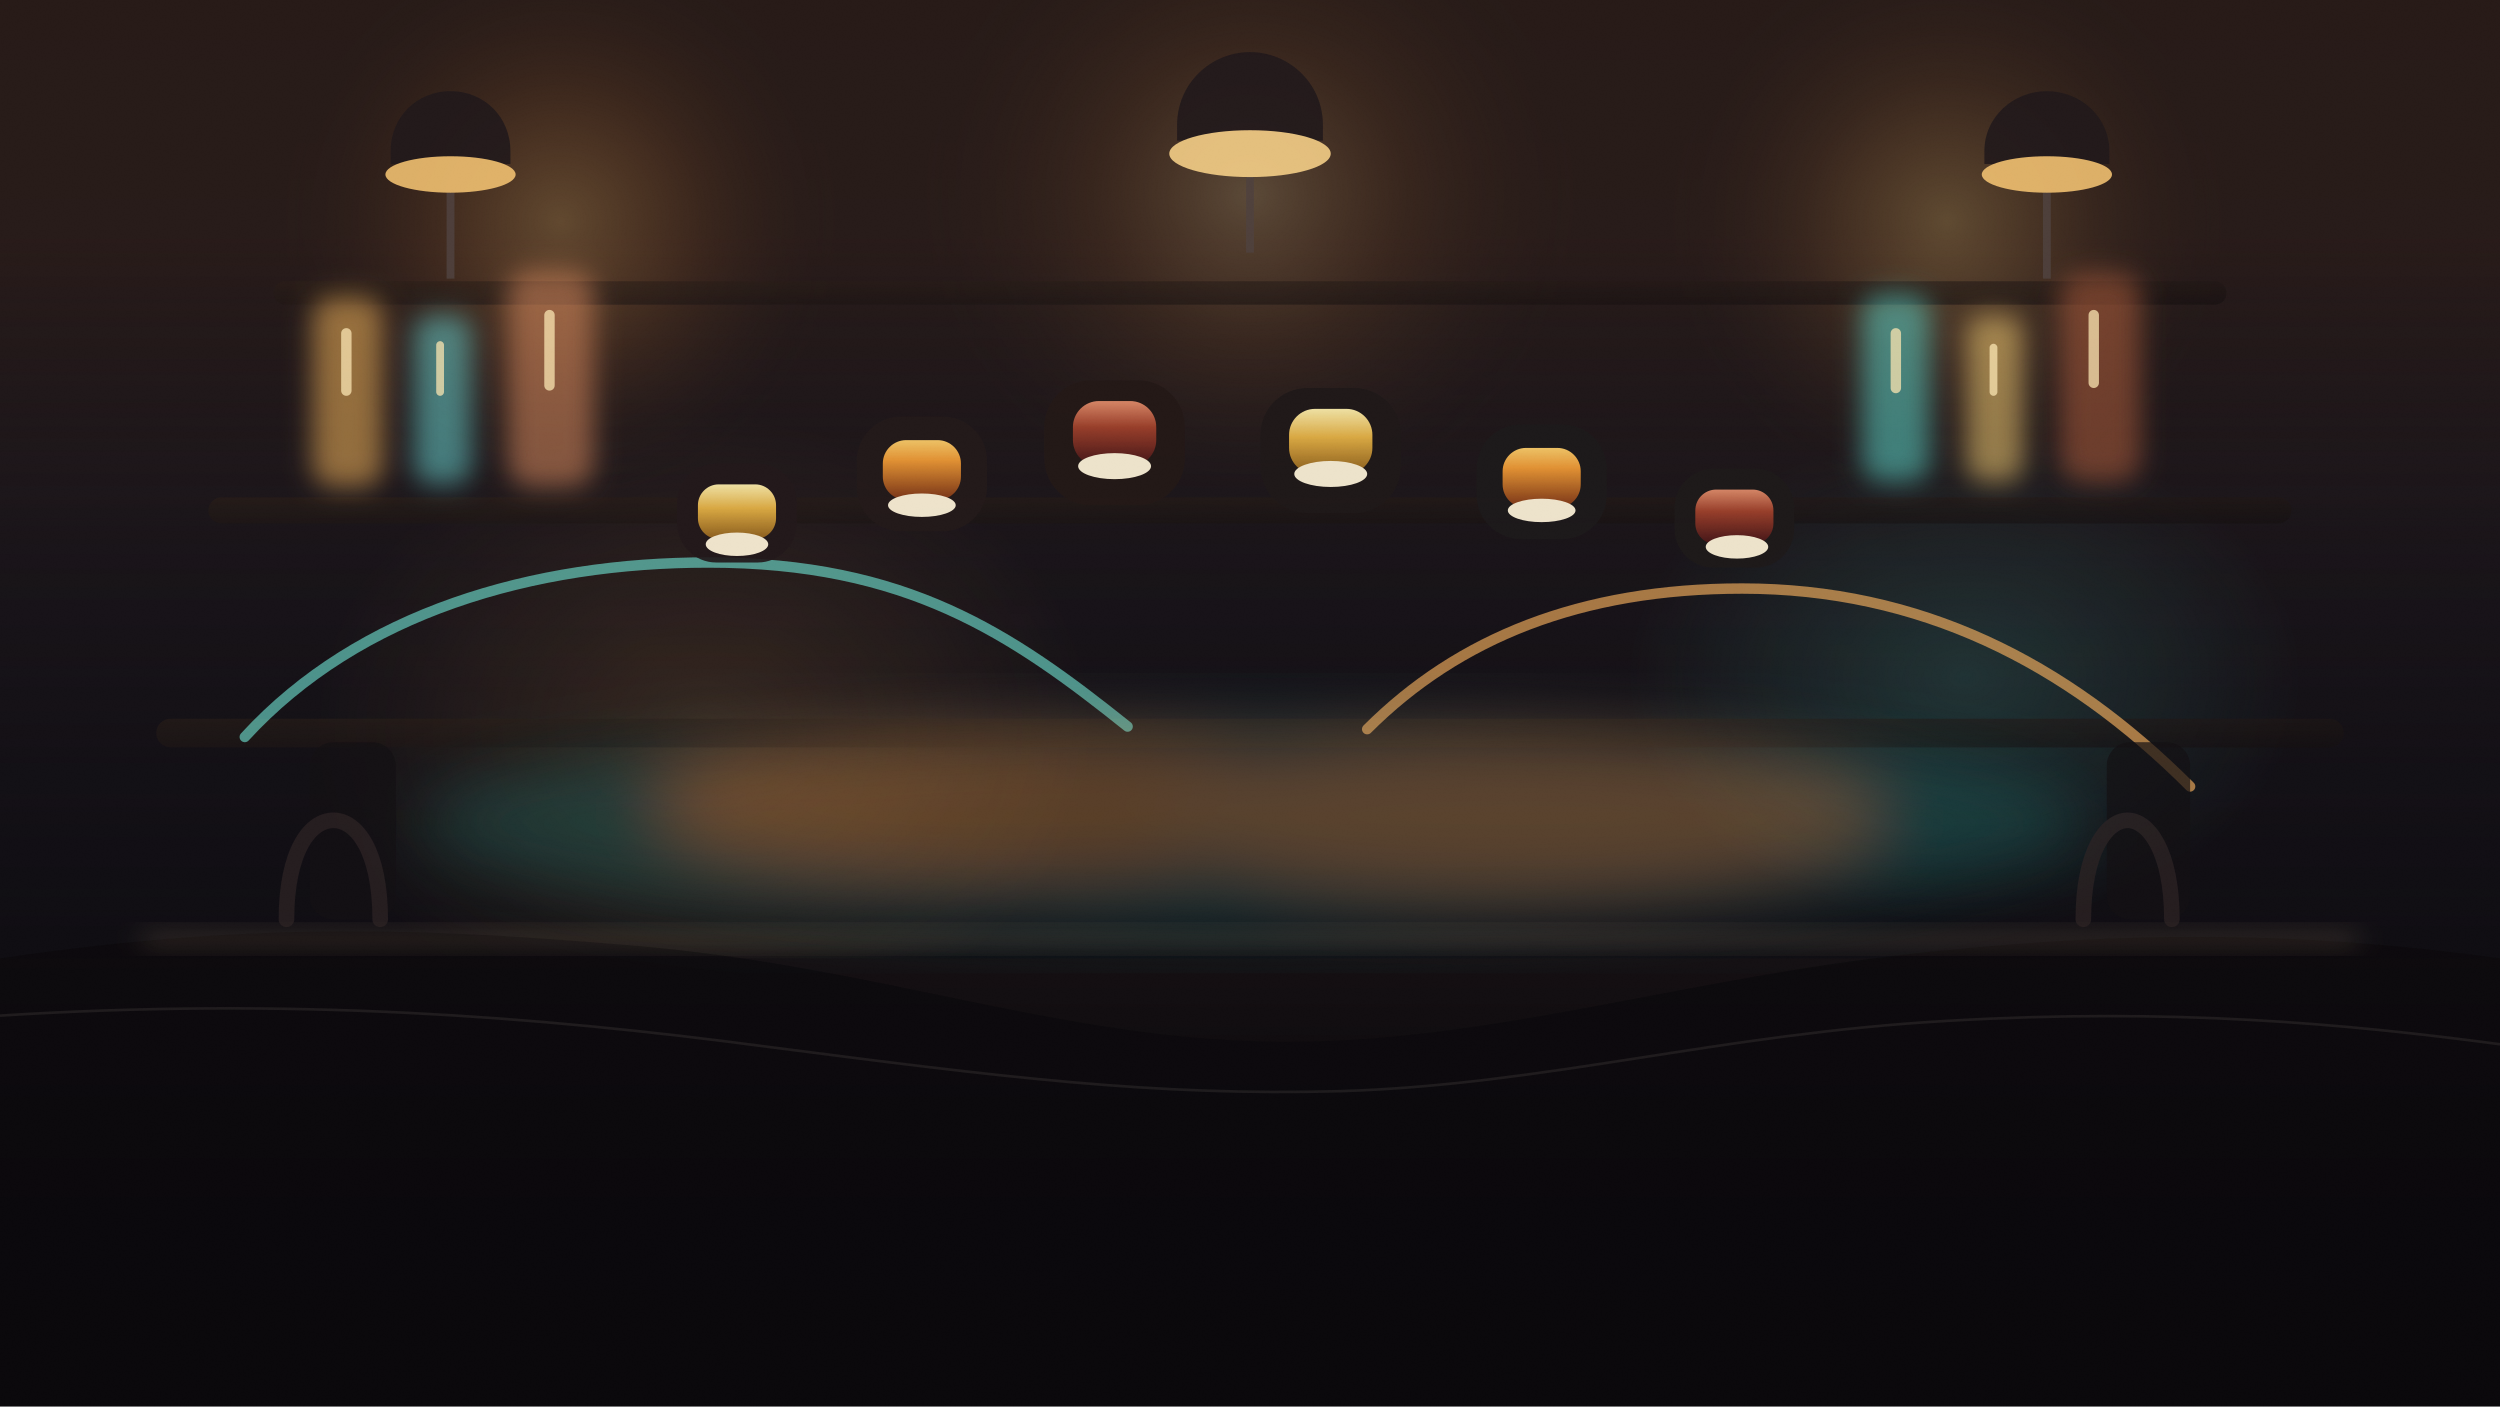
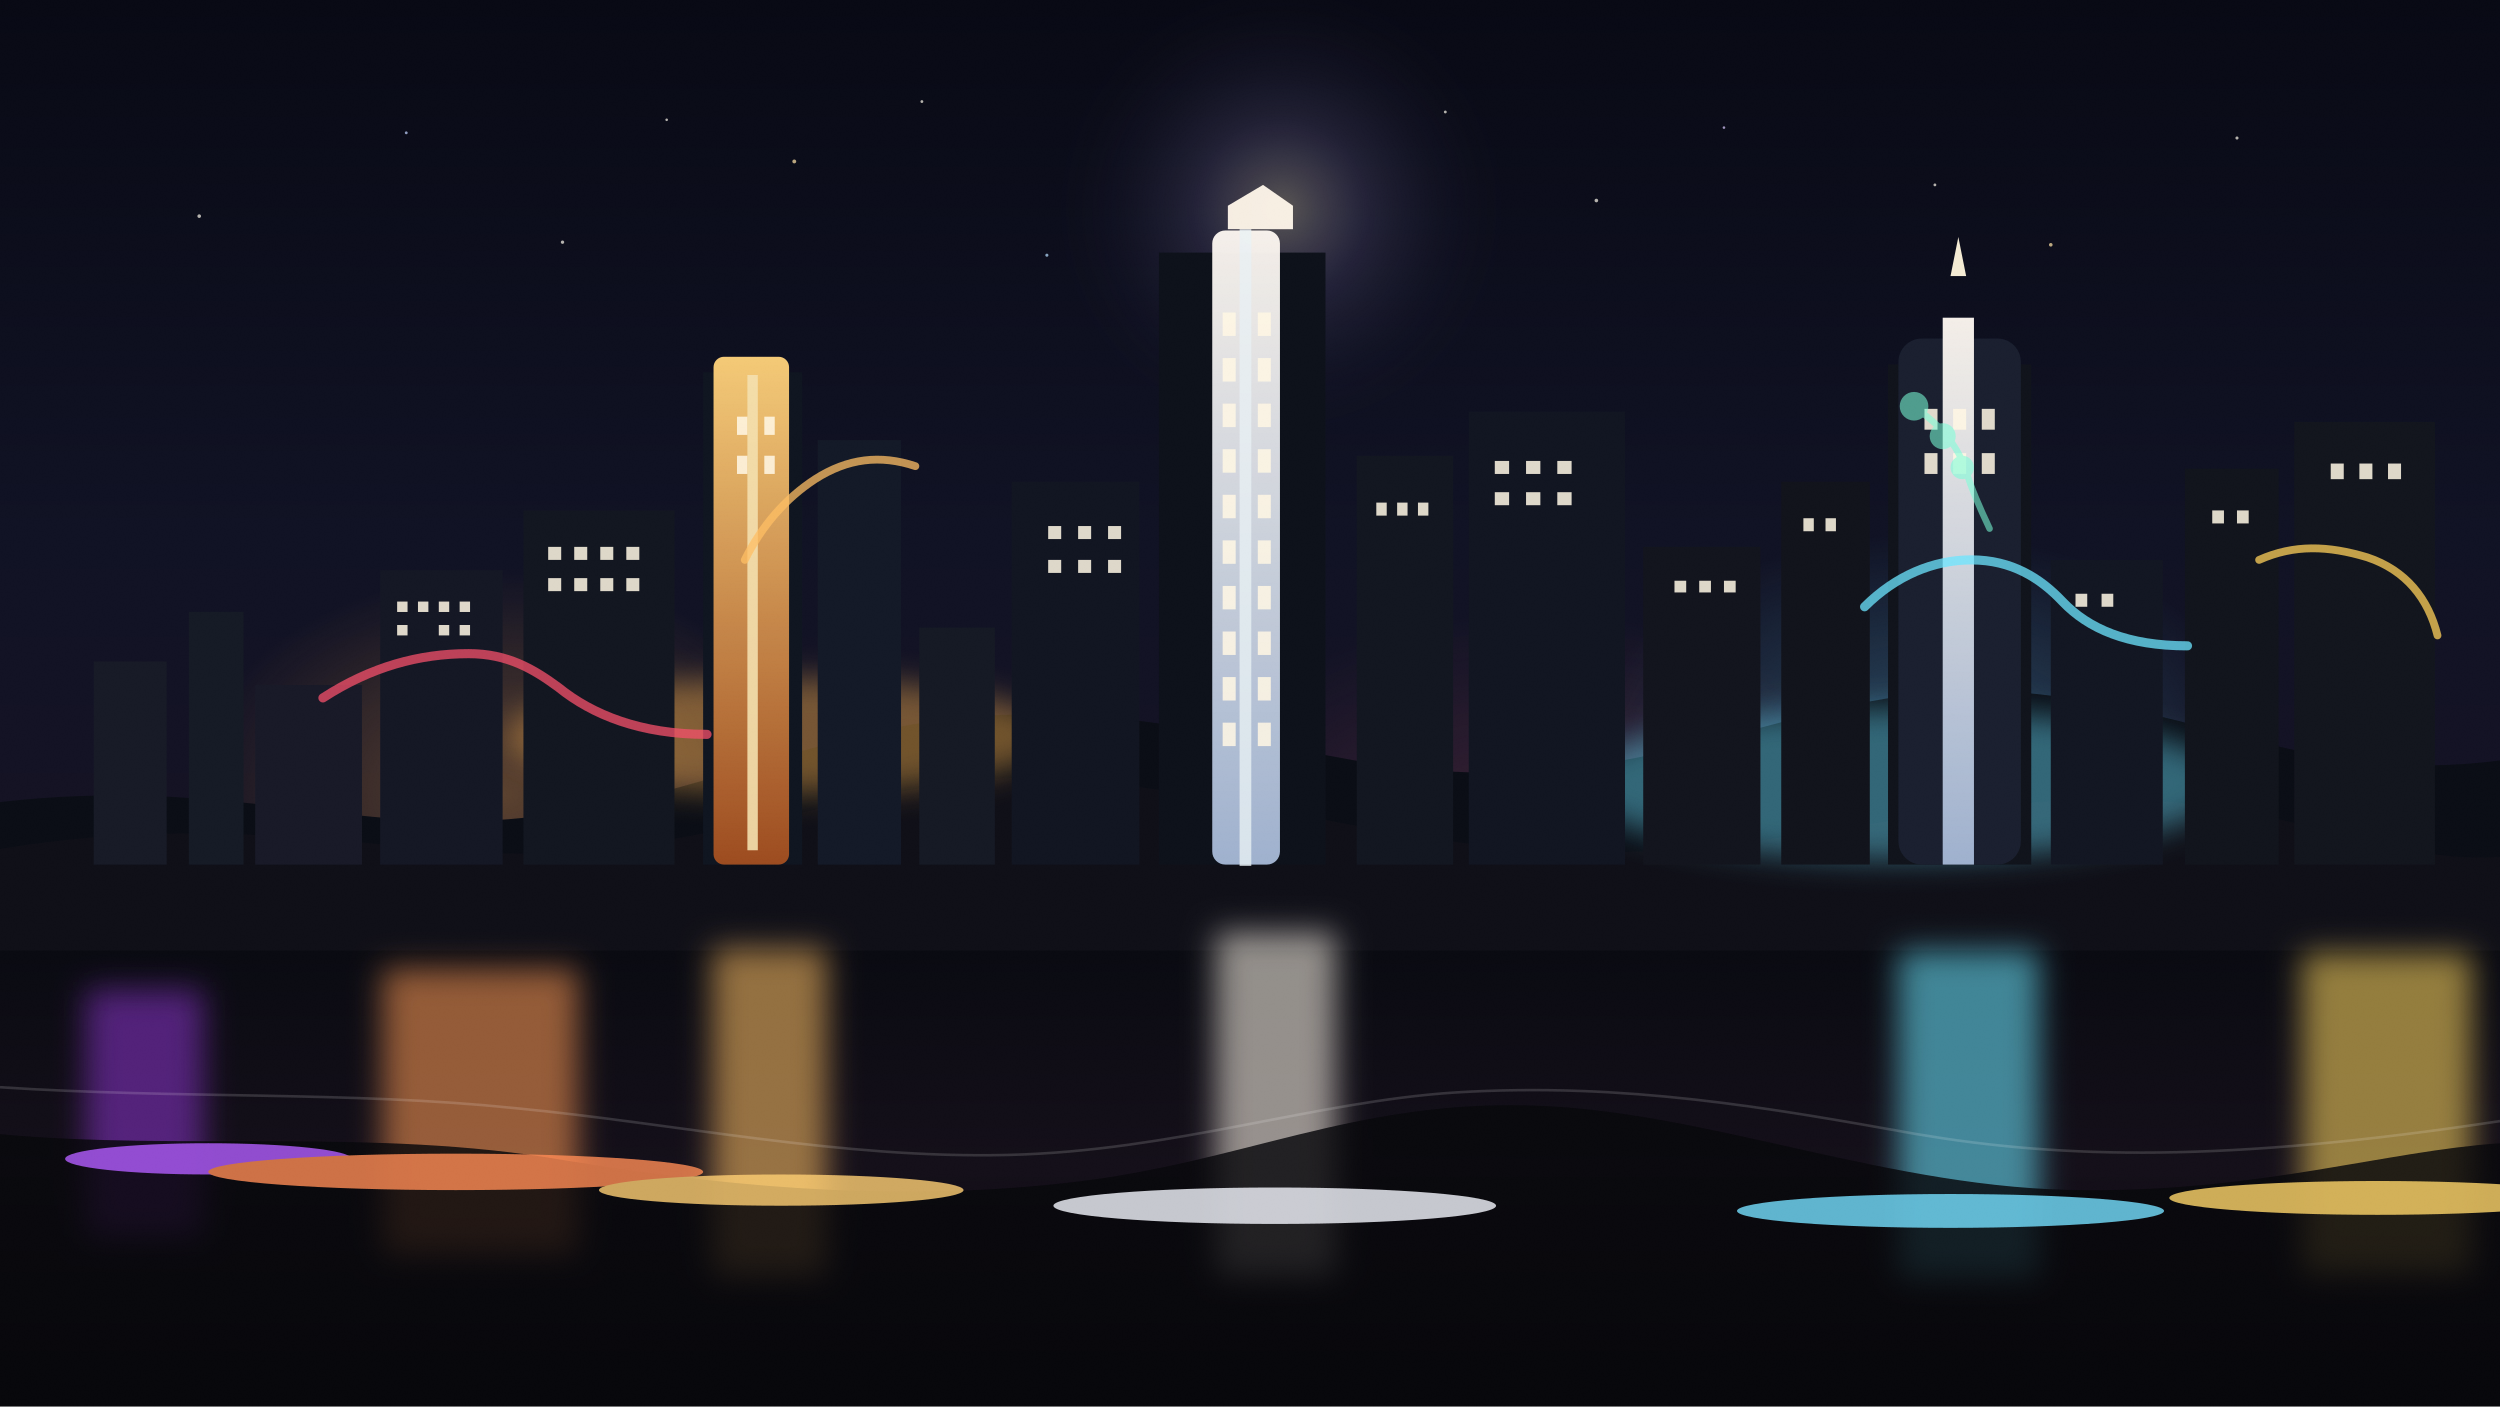
<svg xmlns="http://www.w3.org/2000/svg" width="1920" height="1080" viewBox="0 0 1920 1080" fill="none">
  <defs>
-     <linearGradient id="room" x1="960" y1="0" x2="960" y2="1080" gradientUnits="userSpaceOnUse">
-       <stop offset="0" stop-color="#120F14" />
-       <stop offset="0.34" stop-color="#17131A" />
-       <stop offset="0.68" stop-color="#0F0D12" />
-       <stop offset="1" stop-color="#09080C" />
-     </linearGradient>
-     <linearGradient id="wallGlow" x1="960" y1="180" x2="960" y2="740" gradientUnits="userSpaceOnUse">
-       <stop offset="0" stop-color="#36221A" stop-opacity="0.58" />
-       <stop offset="0.45" stop-color="#241A17" stop-opacity="0.2" />
-       <stop offset="1" stop-color="#0E0D12" stop-opacity="0" />
-     </linearGradient>
-     <linearGradient id="counter" x1="960" y1="736" x2="960" y2="1080" gradientUnits="userSpaceOnUse">
-       <stop offset="0" stop-color="#140F12" />
-       <stop offset="0.48" stop-color="#09080B" />
-       <stop offset="1" stop-color="#040306" />
-     </linearGradient>
-     <linearGradient id="shelfWood" x1="0" y1="0" x2="1" y2="1">
-       <stop offset="0" stop-color="#2A1E18" />
-       <stop offset="1" stop-color="#140F10" />
-     </linearGradient>
-     <linearGradient id="tapMetal" x1="0" y1="0" x2="0" y2="1">
-       <stop offset="0" stop-color="#ECE5D9" />
-       <stop offset="0.36" stop-color="#BFAE95" />
-       <stop offset="1" stop-color="#655247" />
-     </linearGradient>
-     <linearGradient id="beerAmber" x1="0" y1="0" x2="0" y2="1">
-       <stop offset="0" stop-color="#FFD06B" />
-       <stop offset="0.34" stop-color="#F19B35" />
-       <stop offset="1" stop-color="#7F3416" />
-     </linearGradient>
-     <linearGradient id="beerRuby" x1="0" y1="0" x2="0" y2="1">
-       <stop offset="0" stop-color="#E48E6C" />
-       <stop offset="0.4" stop-color="#A2412B" />
-       <stop offset="1" stop-color="#451417" />
-     </linearGradient>
-     <linearGradient id="beerPale" x1="0" y1="0" x2="0" y2="1">
-       <stop offset="0" stop-color="#FFF1AF" />
-       <stop offset="0.44" stop-color="#E7B445" />
-       <stop offset="1" stop-color="#93611D" />
-     </linearGradient>
-     <radialGradient id="lampGlowLeft" cx="0" cy="0" r="1" gradientUnits="userSpaceOnUse" gradientTransform="translate(430 170) rotate(90) scale(220 220)">
-       <stop stop-color="#FFCA73" stop-opacity="0.58" />
-       <stop offset="0.5" stop-color="#FF9E47" stop-opacity="0.18" />
-       <stop offset="1" stop-color="#100F13" stop-opacity="0" />
-     </radialGradient>
-     <radialGradient id="lampGlowCenter" cx="0" cy="0" r="1" gradientUnits="userSpaceOnUse" gradientTransform="translate(960 150) rotate(90) scale(250 260)">
-       <stop stop-color="#FFE4A5" stop-opacity="0.52" />
-       <stop offset="0.46" stop-color="#E39A51" stop-opacity="0.18" />
-       <stop offset="1" stop-color="#121015" stop-opacity="0" />
-     </radialGradient>
-     <radialGradient id="lampGlowRight" cx="0" cy="0" r="1" gradientUnits="userSpaceOnUse" gradientTransform="translate(1496 170) rotate(90) scale(220 220)">
-       <stop stop-color="#FFD87F" stop-opacity="0.56" />
-       <stop offset="0.5" stop-color="#FFB35C" stop-opacity="0.16" />
-       <stop offset="1" stop-color="#100F13" stop-opacity="0" />
-     </radialGradient>
-     <radialGradient id="neonTeal" cx="0" cy="0" r="1" gradientUnits="userSpaceOnUse" gradientTransform="translate(1510 520) rotate(90) scale(190 260)">
-       <stop stop-color="#5BE6D4" stop-opacity="0.18" />
-       <stop offset="1" stop-color="#5BE6D4" stop-opacity="0" />
-     </radialGradient>
-     <radialGradient id="neonAmber" cx="0" cy="0" r="1" gradientUnits="userSpaceOnUse" gradientTransform="translate(540 560) rotate(90) scale(240 300)">
-       <stop stop-color="#FFAE56" stop-opacity="0.16" />
-       <stop offset="1" stop-color="#FFAE56" stop-opacity="0" />
-     </radialGradient>
-     <filter id="blur24" x="-20%" y="-20%" width="140%" height="140%">
-       <feGaussianBlur stdDeviation="24" />
+     <linearGradient id="sky" x1="960" y1="0" x2="960" y2="1080" gradientUnits="userSpaceOnUse">
+       <stop offset="0" stop-color="#080914" />
+       <stop offset="0.38" stop-color="#101224" />
+       <stop offset="0.72" stop-color="#171223" />
+       <stop offset="1" stop-color="#08070D" />
+     </linearGradient>
+     <linearGradient id="water" x1="960" y1="730" x2="960" y2="1080" gradientUnits="userSpaceOnUse">
+       <stop offset="0" stop-color="#090A11" />
+       <stop offset="0.48" stop-color="#140F19" />
+       <stop offset="1" stop-color="#050509" />
+     </linearGradient>
+     <radialGradient id="moonGlow" cx="0" cy="0" r="1" gradientUnits="userSpaceOnUse" gradientTransform="translate(984 160) rotate(90) scale(180 180)">
+       <stop stop-color="#FFF1C9" stop-opacity="0.32" />
+       <stop offset="0.38" stop-color="#C3B3FF" stop-opacity="0.12" />
+       <stop offset="1" stop-color="#080914" stop-opacity="0" />
+     </radialGradient>
+     <radialGradient id="amberGlow" cx="0" cy="0" r="1" gradientUnits="userSpaceOnUse" gradientTransform="translate(385 610) rotate(90) scale(170 240)">
+       <stop stop-color="#FFAE49" stop-opacity="0.3" />
+       <stop offset="1" stop-color="#FFAE49" stop-opacity="0" />
+     </radialGradient>
+     <radialGradient id="cyanGlow" cx="0" cy="0" r="1" gradientUnits="userSpaceOnUse" gradientTransform="translate(1480 580) rotate(90) scale(170 260)">
+       <stop stop-color="#65D9FF" stop-opacity="0.28" />
+       <stop offset="1" stop-color="#65D9FF" stop-opacity="0" />
+     </radialGradient>
+     <radialGradient id="roseGlow" cx="0" cy="0" r="1" gradientUnits="userSpaceOnUse" gradientTransform="translate(1180 660) rotate(90) scale(190 290)">
+       <stop stop-color="#FF6F87" stop-opacity="0.18" />
+       <stop offset="1" stop-color="#FF6F87" stop-opacity="0" />
+     </radialGradient>
+     <linearGradient id="towerLight" x1="0" y1="0" x2="0" y2="1">
+       <stop offset="0" stop-color="#FFF9F2" />
+       <stop offset="1" stop-color="#A6B9D7" />
+     </linearGradient>
+     <linearGradient id="amberTower" x1="0" y1="0" x2="0" y2="1">
+       <stop offset="0" stop-color="#FFD37B" />
+       <stop offset="1" stop-color="#A44E1F" />
+     </linearGradient>
+     <filter id="blur32" x="-20%" y="-20%" width="140%" height="140%">
+       <feGaussianBlur stdDeviation="32" />
    </filter>
-     <filter id="blur10" x="-20%" y="-20%" width="140%" height="140%">
-       <feGaussianBlur stdDeviation="10" />
+     <filter id="blur12" x="-20%" y="-20%" width="140%" height="140%">
+       <feGaussianBlur stdDeviation="12" />
    </filter>
    <filter id="grain">
-       <feTurbulence type="fractalNoise" baseFrequency="0.8" numOctaves="2" seed="11" stitchTiles="stitch" />
+       <feTurbulence type="fractalNoise" baseFrequency="0.85" numOctaves="2" seed="9" stitchTiles="stitch" />
      <feColorMatrix type="saturate" values="0" />
      <feComponentTransfer>
        <feFuncA type="table" tableValues="0 0.03" />
      </feComponentTransfer>
    </filter>
  </defs>
-   <rect width="1920" height="1080" fill="url(#room)" />
-   <rect width="1920" height="1080" fill="url(#lampGlowLeft)" />
-   <rect width="1920" height="1080" fill="url(#lampGlowCenter)" />
-   <rect width="1920" height="1080" fill="url(#lampGlowRight)" />
-   <rect width="1920" height="1080" fill="url(#neonTeal)" />
-   <rect width="1920" height="1080" fill="url(#neonAmber)" />
-   <rect x="0" y="0" width="1920" height="720" fill="url(#wallGlow)" />
-   <g opacity="0.58">
-     <rect x="210" y="216" width="1500" height="18" rx="9" fill="url(#shelfWood)" />
-     <rect x="160" y="382" width="1600" height="20" rx="10" fill="url(#shelfWood)" />
-     <rect x="120" y="552" width="1680" height="22" rx="11" fill="url(#shelfWood)" />
-   </g>
-   <g opacity="0.52" filter="url(#blur10)">
-     <rect x="240" y="228" width="54" height="146" rx="16" fill="#FFBB5D" />
-     <rect x="318" y="242" width="44" height="130" rx="14" fill="#69D7D5" />
-     <rect x="390" y="208" width="66" height="166" rx="18" fill="#E18E60" />
-     <rect x="1430" y="226" width="52" height="144" rx="16" fill="#5CDACF" />
-     <rect x="1510" y="242" width="44" height="128" rx="14" fill="#FFD375" />
-     <rect x="1582" y="210" width="62" height="160" rx="18" fill="#B5603E" />
-   </g>
-   <g opacity="0.76">
-     <g fill="#F8E3B0">
-       <rect x="262" y="252" width="8" height="52" rx="4" />
-       <rect x="335" y="262" width="6" height="42" rx="3" />
-       <rect x="418" y="238" width="8" height="62" rx="4" />
-       <rect x="1452" y="252" width="8" height="50" rx="4" />
-       <rect x="1528" y="264" width="6" height="40" rx="3" />
-       <rect x="1604" y="238" width="8" height="60" rx="4" />
+   <rect width="1920" height="1080" fill="url(#sky)" />
+   <rect width="1920" height="1080" fill="url(#moonGlow)" />
+   <rect width="1920" height="1080" fill="url(#amberGlow)" />
+   <rect width="1920" height="1080" fill="url(#cyanGlow)" />
+   <rect width="1920" height="1080" fill="url(#roseGlow)" />
+   <g opacity="0.72">
+     <circle cx="153" cy="166" r="1.4" fill="#F8F4E8" />
+     <circle cx="312" cy="102" r="1.1" fill="#C1D4FF" />
+     <circle cx="432" cy="186" r="1.3" fill="#F8F4E8" />
+     <circle cx="512" cy="92" r="1" fill="#F8F4E8" />
+     <circle cx="610" cy="124" r="1.5" fill="#FFE3A6" />
+     <circle cx="708" cy="78" r="1.1" fill="#F8F4E8" />
+     <circle cx="804" cy="196" r="1.2" fill="#B7DEFF" />
+     <circle cx="1110" cy="86" r="1.1" fill="#F8F4E8" />
+     <circle cx="1226" cy="154" r="1.4" fill="#F8F4E8" />
+     <circle cx="1324" cy="98" r="1" fill="#D9C8FF" />
+     <circle cx="1486" cy="142" r="1.1" fill="#F8F4E8" />
+     <circle cx="1575" cy="188" r="1.4" fill="#FFE3A6" />
+     <circle cx="1718" cy="106" r="1.2" fill="#F8F4E8" />
+   </g>
+   <path d="M0 616C172 596 274 642 403 628C545 613 638 553 771 549C918 544 1004 589 1124 593C1303 599 1404 518 1554 532C1697 545 1775 603 1920 584V768H0V616Z" fill="#0A0D15" />
+   <path d="M0 652C188 621 319 661 427 655C576 646 697 591 810 598C960 607 1097 661 1257 654C1410 647 1530 604 1667 616C1773 625 1844 664 1920 658V779H0V652Z" fill="#111018" opacity="0.7" />
+   <g filter="url(#blur12)" opacity="0.42">
+     <ellipse cx="600" cy="565" rx="210" ry="44" fill="#FFB34C" />
+     <ellipse cx="1460" cy="602" rx="250" ry="58" fill="#68E1FF" />
+   </g>
+   <g>
+     <rect x="72" y="508" width="56" height="156" fill="#171A26" />
+     <rect x="145" y="470" width="42" height="194" fill="#151A25" />
+     <rect x="196" y="526" width="82" height="138" fill="#181927" />
+     <rect x="292" y="438" width="94" height="226" fill="#141724" />
+     <rect x="402" y="392" width="116" height="272" fill="#121620" />
+     <rect x="540" y="286" width="76" height="378" fill="#0F1520" />
+     <rect x="628" y="338" width="64" height="326" fill="#131927" />
+     <rect x="706" y="482" width="58" height="182" fill="#151924" />
+     <rect x="777" y="370" width="98" height="294" fill="#111521" />
+     <rect x="890" y="194" width="128" height="470" fill="#0D111A" />
+     <rect x="1042" y="350" width="74" height="314" fill="#121620" />
+     <rect x="1128" y="316" width="120" height="348" fill="#111521" />
+     <rect x="1262" y="420" width="90" height="244" fill="#12141D" />
+     <rect x="1368" y="370" width="68" height="294" fill="#11131B" />
+     <rect x="1450" y="280" width="110" height="384" fill="#10131B" />
+     <rect x="1575" y="430" width="86" height="234" fill="#121622" />
+     <rect x="1678" y="360" width="72" height="304" fill="#11141C" />
+     <rect x="1762" y="324" width="108" height="340" fill="#12151D" />
+   </g>
+   <g opacity="0.95">
+     <rect x="931" y="177" width="52" height="487" rx="10" fill="url(#towerLight)" />
+     <rect x="952" y="176" width="9" height="489" fill="#F2FBFF" opacity="0.8" />
+     <path d="M943 158L970 142L993 158V176H943V158Z" fill="#FFF7EA" />
+     <rect x="1458" y="260" width="94" height="404" rx="18" fill="#1A2030" />
+     <rect x="1492" y="244" width="24" height="420" fill="url(#towerLight)" />
+     <path d="M1498 212L1504 182L1510 212H1498Z" fill="#FFF6DD" />
+     <rect x="548" y="274" width="58" height="390" rx="8" fill="url(#amberTower)" />
+     <rect x="574" y="288" width="8" height="365" fill="#FFEAB5" opacity="0.9" />
+   </g>
+   <g opacity="0.86">
+     <g fill="#FFF7E4">
+       <rect x="305" y="462" width="8" height="8" />
+       <rect x="321" y="462" width="8" height="8" />
+       <rect x="337" y="462" width="8" height="8" />
+       <rect x="353" y="462" width="8" height="8" />
+       <rect x="305" y="480" width="8" height="8" />
+       <rect x="337" y="480" width="8" height="8" />
+       <rect x="353" y="480" width="8" height="8" />
+       <rect x="421" y="420" width="10" height="10" />
+       <rect x="441" y="420" width="10" height="10" />
+       <rect x="461" y="420" width="10" height="10" />
+       <rect x="481" y="420" width="10" height="10" />
+       <rect x="421" y="444" width="10" height="10" />
+       <rect x="441" y="444" width="10" height="10" />
+       <rect x="461" y="444" width="10" height="10" />
+       <rect x="481" y="444" width="10" height="10" />
+       <rect x="566" y="320" width="8" height="14" />
+       <rect x="587" y="320" width="8" height="14" />
+       <rect x="566" y="350" width="8" height="14" />
+       <rect x="587" y="350" width="8" height="14" />
+       <rect x="805" y="404" width="10" height="10" />
+       <rect x="828" y="404" width="10" height="10" />
+       <rect x="851" y="404" width="10" height="10" />
+       <rect x="805" y="430" width="10" height="10" />
+       <rect x="828" y="430" width="10" height="10" />
+       <rect x="851" y="430" width="10" height="10" />
+       <rect x="939" y="240" width="10" height="18" />
+       <rect x="966" y="240" width="10" height="18" />
+       <rect x="939" y="275" width="10" height="18" />
+       <rect x="966" y="275" width="10" height="18" />
+       <rect x="939" y="310" width="10" height="18" />
+       <rect x="966" y="310" width="10" height="18" />
+       <rect x="939" y="345" width="10" height="18" />
+       <rect x="966" y="345" width="10" height="18" />
+       <rect x="939" y="380" width="10" height="18" />
+       <rect x="966" y="380" width="10" height="18" />
+       <rect x="939" y="415" width="10" height="18" />
+       <rect x="966" y="415" width="10" height="18" />
+       <rect x="939" y="450" width="10" height="18" />
+       <rect x="966" y="450" width="10" height="18" />
+       <rect x="939" y="485" width="10" height="18" />
+       <rect x="966" y="485" width="10" height="18" />
+       <rect x="939" y="520" width="10" height="18" />
+       <rect x="966" y="520" width="10" height="18" />
+       <rect x="939" y="555" width="10" height="18" />
+       <rect x="966" y="555" width="10" height="18" />
+       <rect x="1057" y="386" width="8" height="10" />
+       <rect x="1073" y="386" width="8" height="10" />
+       <rect x="1089" y="386" width="8" height="10" />
+       <rect x="1148" y="354" width="11" height="10" />
+       <rect x="1172" y="354" width="11" height="10" />
+       <rect x="1196" y="354" width="11" height="10" />
+       <rect x="1148" y="378" width="11" height="10" />
+       <rect x="1172" y="378" width="11" height="10" />
+       <rect x="1196" y="378" width="11" height="10" />
+       <rect x="1286" y="446" width="9" height="9" />
+       <rect x="1305" y="446" width="9" height="9" />
+       <rect x="1324" y="446" width="9" height="9" />
+       <rect x="1385" y="398" width="8" height="10" />
+       <rect x="1402" y="398" width="8" height="10" />
+       <rect x="1478" y="314" width="10" height="16" />
+       <rect x="1500" y="314" width="10" height="16" />
+       <rect x="1522" y="314" width="10" height="16" />
+       <rect x="1478" y="348" width="10" height="16" />
+       <rect x="1500" y="348" width="10" height="16" />
+       <rect x="1522" y="348" width="10" height="16" />
+       <rect x="1594" y="456" width="9" height="10" />
+       <rect x="1614" y="456" width="9" height="10" />
+       <rect x="1699" y="392" width="9" height="10" />
+       <rect x="1718" y="392" width="9" height="10" />
+       <rect x="1790" y="356" width="10" height="12" />
+       <rect x="1812" y="356" width="10" height="12" />
+       <rect x="1834" y="356" width="10" height="12" />
    </g>
  </g>
-   <g>
-     <rect x="0" y="736" width="1920" height="344" fill="url(#counter)" />
-     <path d="M0 736C202 706 340 714 484 726C676 742 812 798 980 800C1146 802 1300 748 1492 730C1630 716 1762 714 1920 736V1080H0V736Z" fill="#0B090C" opacity="0.82" />
-     <path d="M0 780C222 766 410 780 590 804C768 827 886 842 1030 838C1188 833 1320 794 1496 784C1668 774 1800 786 1920 802" stroke="rgba(255,244,220,0.08)" stroke-width="2" />
-     <rect x="108" y="712" width="1704" height="18" rx="9" fill="rgba(255,214,154,0.12)" filter="url(#blur10)" />
-   </g>
-   <g opacity="0.88">
-     <path d="M346 116V214" stroke="#4E413D" stroke-width="6" />
-     <path d="M960 96V194" stroke="#4E413D" stroke-width="6" />
-     <path d="M1572 116V214" stroke="#4E413D" stroke-width="6" />
-     <path d="M300 116C300 90 320 70 346 70C372 70 392 90 392 116V126H300V116Z" fill="#20181A" />
-     <path d="M904 96C904 64 930 40 960 40C990 40 1016 64 1016 96V108H904V96Z" fill="#20181A" />
-     <path d="M1524 116C1524 90 1546 70 1572 70C1598 70 1620 90 1620 116V126H1524V116Z" fill="#20181A" />
-     <ellipse cx="346" cy="134" rx="50" ry="14" fill="#F4C371" />
-     <ellipse cx="960" cy="118" rx="62" ry="18" fill="#F8D288" />
-     <ellipse cx="1572" cy="134" rx="50" ry="14" fill="#F4C371" />
-   </g>
-   <g opacity="0.62">
-     <path d="M188 566C276 470 410 432 544 432C696 432 776 486 866 558" stroke="#6DE2D2" stroke-width="8" stroke-linecap="round" />
-     <path d="M1050 560C1120 490 1214 452 1338 452C1474 452 1586 508 1682 604" stroke="#FFB460" stroke-width="8" stroke-linecap="round" />
-   </g>
-   <g opacity="0.92">
-     <path d="M566 400V616" stroke="url(#tapMetal)" stroke-width="26" stroke-linecap="round" />
-     <path d="M708 364V616" stroke="url(#tapMetal)" stroke-width="28" stroke-linecap="round" />
-     <path d="M856 338V616" stroke="url(#tapMetal)" stroke-width="30" stroke-linecap="round" />
-     <path d="M1022 344V616" stroke="url(#tapMetal)" stroke-width="30" stroke-linecap="round" />
-     <path d="M1184 372V616" stroke="url(#tapMetal)" stroke-width="28" stroke-linecap="round" />
-     <path d="M1334 404V616" stroke="url(#tapMetal)" stroke-width="26" stroke-linecap="round" />
-     <rect x="520" y="356" width="92" height="76" rx="30" fill="#22181A" />
-     <rect x="658" y="320" width="100" height="88" rx="34" fill="#231919" />
-     <rect x="802" y="292" width="108" height="96" rx="36" fill="#231816" />
-     <rect x="968" y="298" width="108" height="96" rx="36" fill="#1E1818" />
-     <rect x="1134" y="326" width="100" height="88" rx="34" fill="#1C191A" />
-     <rect x="1286" y="360" width="92" height="76" rx="30" fill="#1D1919" />
-     <rect x="536" y="372" width="60" height="42" rx="16" fill="url(#beerPale)" />
-     <rect x="678" y="338" width="60" height="46" rx="18" fill="url(#beerAmber)" />
-     <rect x="824" y="308" width="64" height="50" rx="20" fill="url(#beerRuby)" />
-     <rect x="990" y="314" width="64" height="50" rx="20" fill="url(#beerPale)" />
-     <rect x="1154" y="344" width="60" height="46" rx="18" fill="url(#beerAmber)" />
-     <rect x="1302" y="376" width="60" height="42" rx="16" fill="url(#beerRuby)" />
-     <ellipse cx="566" cy="418" rx="24" ry="9" fill="#FFF4DA" />
-     <ellipse cx="708" cy="388" rx="26" ry="9" fill="#FFF4DA" />
-     <ellipse cx="856" cy="358" rx="28" ry="10" fill="#FFF4DA" />
-     <ellipse cx="1022" cy="364" rx="28" ry="10" fill="#FFF4DA" />
-     <ellipse cx="1184" cy="392" rx="26" ry="9" fill="#FFF4DA" />
-     <ellipse cx="1334" cy="420" rx="24" ry="9" fill="#FFF4DA" />
-   </g>
-   <g opacity="0.3" filter="url(#blur24)">
-     <ellipse cx="960" cy="632" rx="640" ry="82" fill="#1B7F78" />
-     <ellipse cx="770" cy="618" rx="260" ry="52" fill="#FFAC53" />
-     <ellipse cx="1160" cy="626" rx="280" ry="56" fill="#FFB867" />
-   </g>
-   <g opacity="0.7">
-     <rect x="238" y="570" width="66" height="136" rx="18" fill="#130F12" />
-     <rect x="1618" y="570" width="64" height="136" rx="18" fill="#120F12" />
-     <path d="M292 706C292 654 274 630 256 630C238 630 220 654 220 706" stroke="#2D2324" stroke-width="12" stroke-linecap="round" />
-     <path d="M1668 706C1668 654 1650 630 1634 630C1618 630 1600 654 1600 706" stroke="#2D2324" stroke-width="12" stroke-linecap="round" />
-   </g>
-   <g opacity="0.24">
+   <g opacity="0.75">
+     <path d="M248 536C285 512 322 502 360 502C390 502 410 514 429 528C455 549 492 564 543 564" stroke="#F54F6A" stroke-width="7" stroke-linecap="round" />
+     <path d="M1432 466C1456 442 1485 430 1514 430C1545 430 1567 444 1584 462C1604 483 1634 496 1680 496" stroke="#6BE6FF" stroke-width="7" stroke-linecap="round" />
+     <path d="M1735 430C1762 418 1788 419 1818 428C1848 438 1865 460 1872 488" stroke="#FFD058" stroke-width="6" stroke-linecap="round" />
+     <path d="M572 430C585 404 603 383 626 368C651 352 676 349 703 358" stroke="#FFBF63" stroke-width="6" stroke-linecap="round" />
+   </g>
+   <g opacity="0.56">
+     <path d="M1528 406C1520 389 1514 375 1510 362C1504 343 1491 327 1472 314" stroke="#79FFD7" stroke-width="5" stroke-linecap="round" />
+     <circle cx="1470" cy="312" r="11" fill="#79FFD7" />
+     <circle cx="1492" cy="335" r="10" fill="#79FFD7" />
+     <circle cx="1507" cy="359" r="9" fill="#79FFD7" />
+   </g>
+   <rect y="730" width="1920" height="350" fill="url(#water)" />
+   <g opacity="0.56" filter="url(#blur12)">
+     <rect x="66" y="760" width="90" height="190" fill="#8730C8" />
+     <rect x="294" y="744" width="150" height="220" fill="#FF9953" />
+     <rect x="547" y="728" width="88" height="252" fill="#FFBE63" />
+     <rect x="934" y="716" width="92" height="264" fill="#FFF7E9" />
+     <rect x="1458" y="730" width="108" height="252" fill="#6BE6FF" />
+     <rect x="1768" y="732" width="130" height="246" fill="#FFD65F" />
+   </g>
+   <g opacity="0.82">
+     <path d="M0 871C138 884 288 866 433 891C578 915 702 922 823 908C954 893 1039 845 1176 849C1313 853 1452 914 1602 914C1737 915 1832 884 1920 878V1080H0V871Z" fill="#07070B" />
+     <path d="M0 835C138 844 269 838 395 851C521 863 645 890 774 887C902 884 1009 846 1118 839C1248 831 1360 851 1472 871C1584 890 1709 893 1920 861" stroke="rgba(255,255,255,0.18)" stroke-width="2" />
+   </g>
+   <g opacity="0.8">
+     <ellipse cx="160" cy="890" rx="110" ry="12" fill="#B35DFF" />
+     <ellipse cx="350" cy="900" rx="190" ry="14" fill="#FF8B54" />
+     <ellipse cx="600" cy="914" rx="140" ry="12" fill="#FFCF73" />
+     <ellipse cx="979" cy="926" rx="170" ry="14" fill="#F5F7FF" />
+     <ellipse cx="1498" cy="930" rx="164" ry="13" fill="#74E0FF" />
+     <ellipse cx="1826" cy="920" rx="160" ry="13" fill="#FFD669" />
+   </g>
+   <g opacity="0.2">
    <rect width="1920" height="1080" filter="url(#grain)" />
  </g>
</svg>
